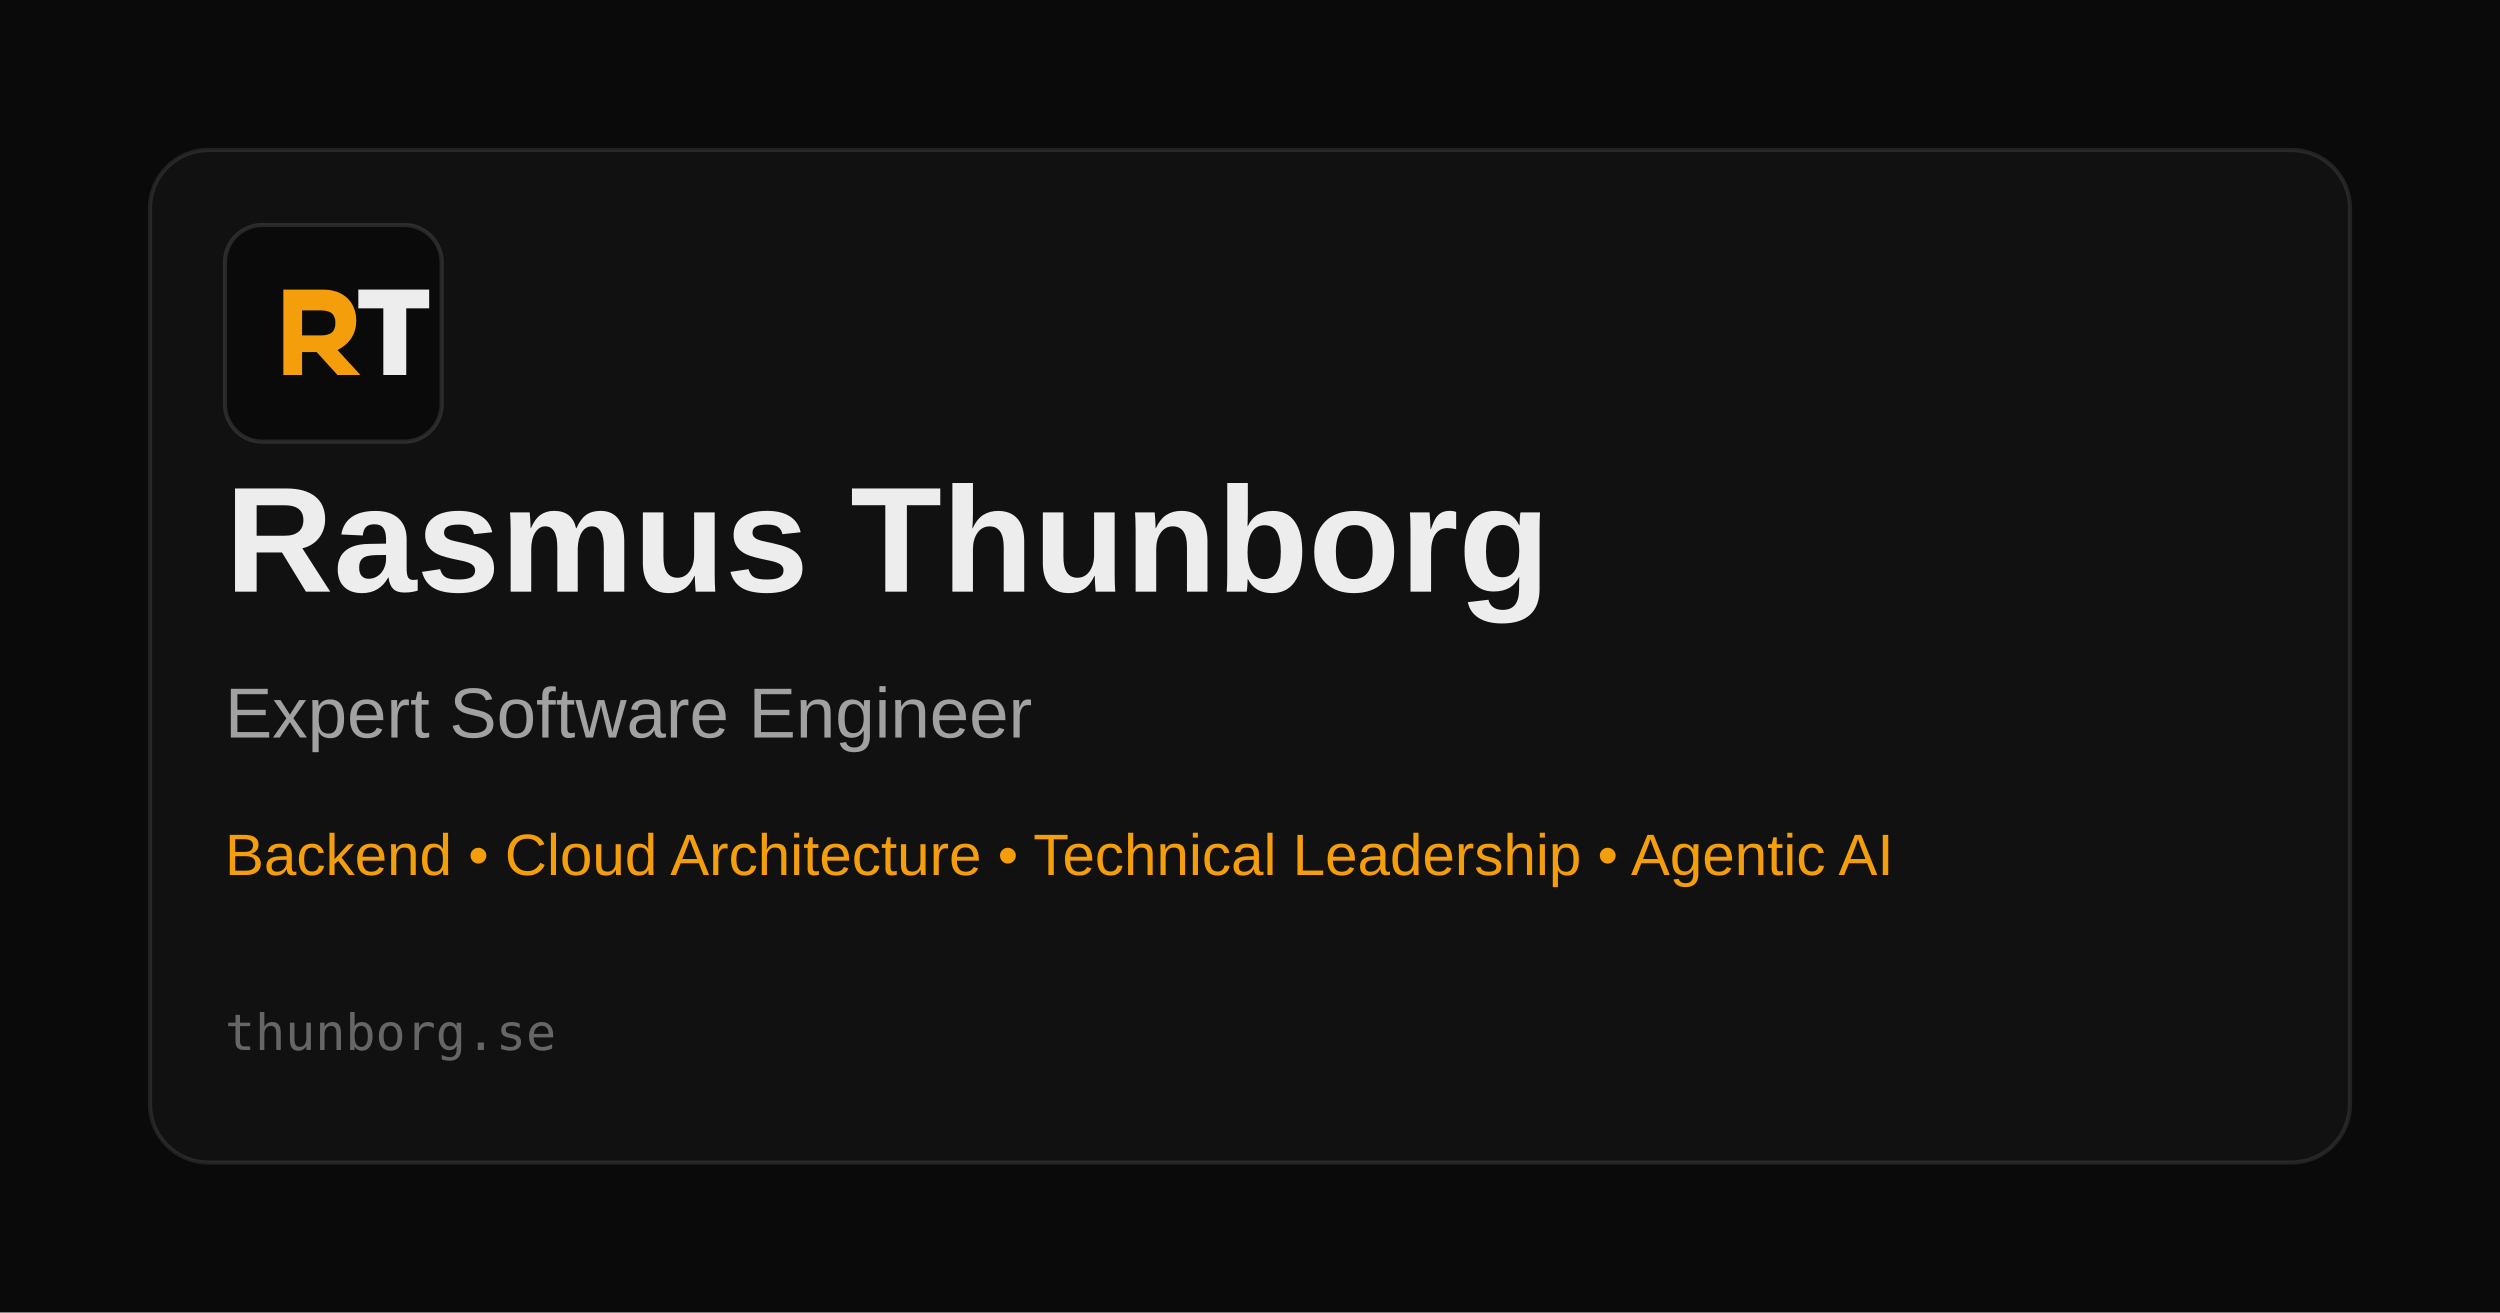
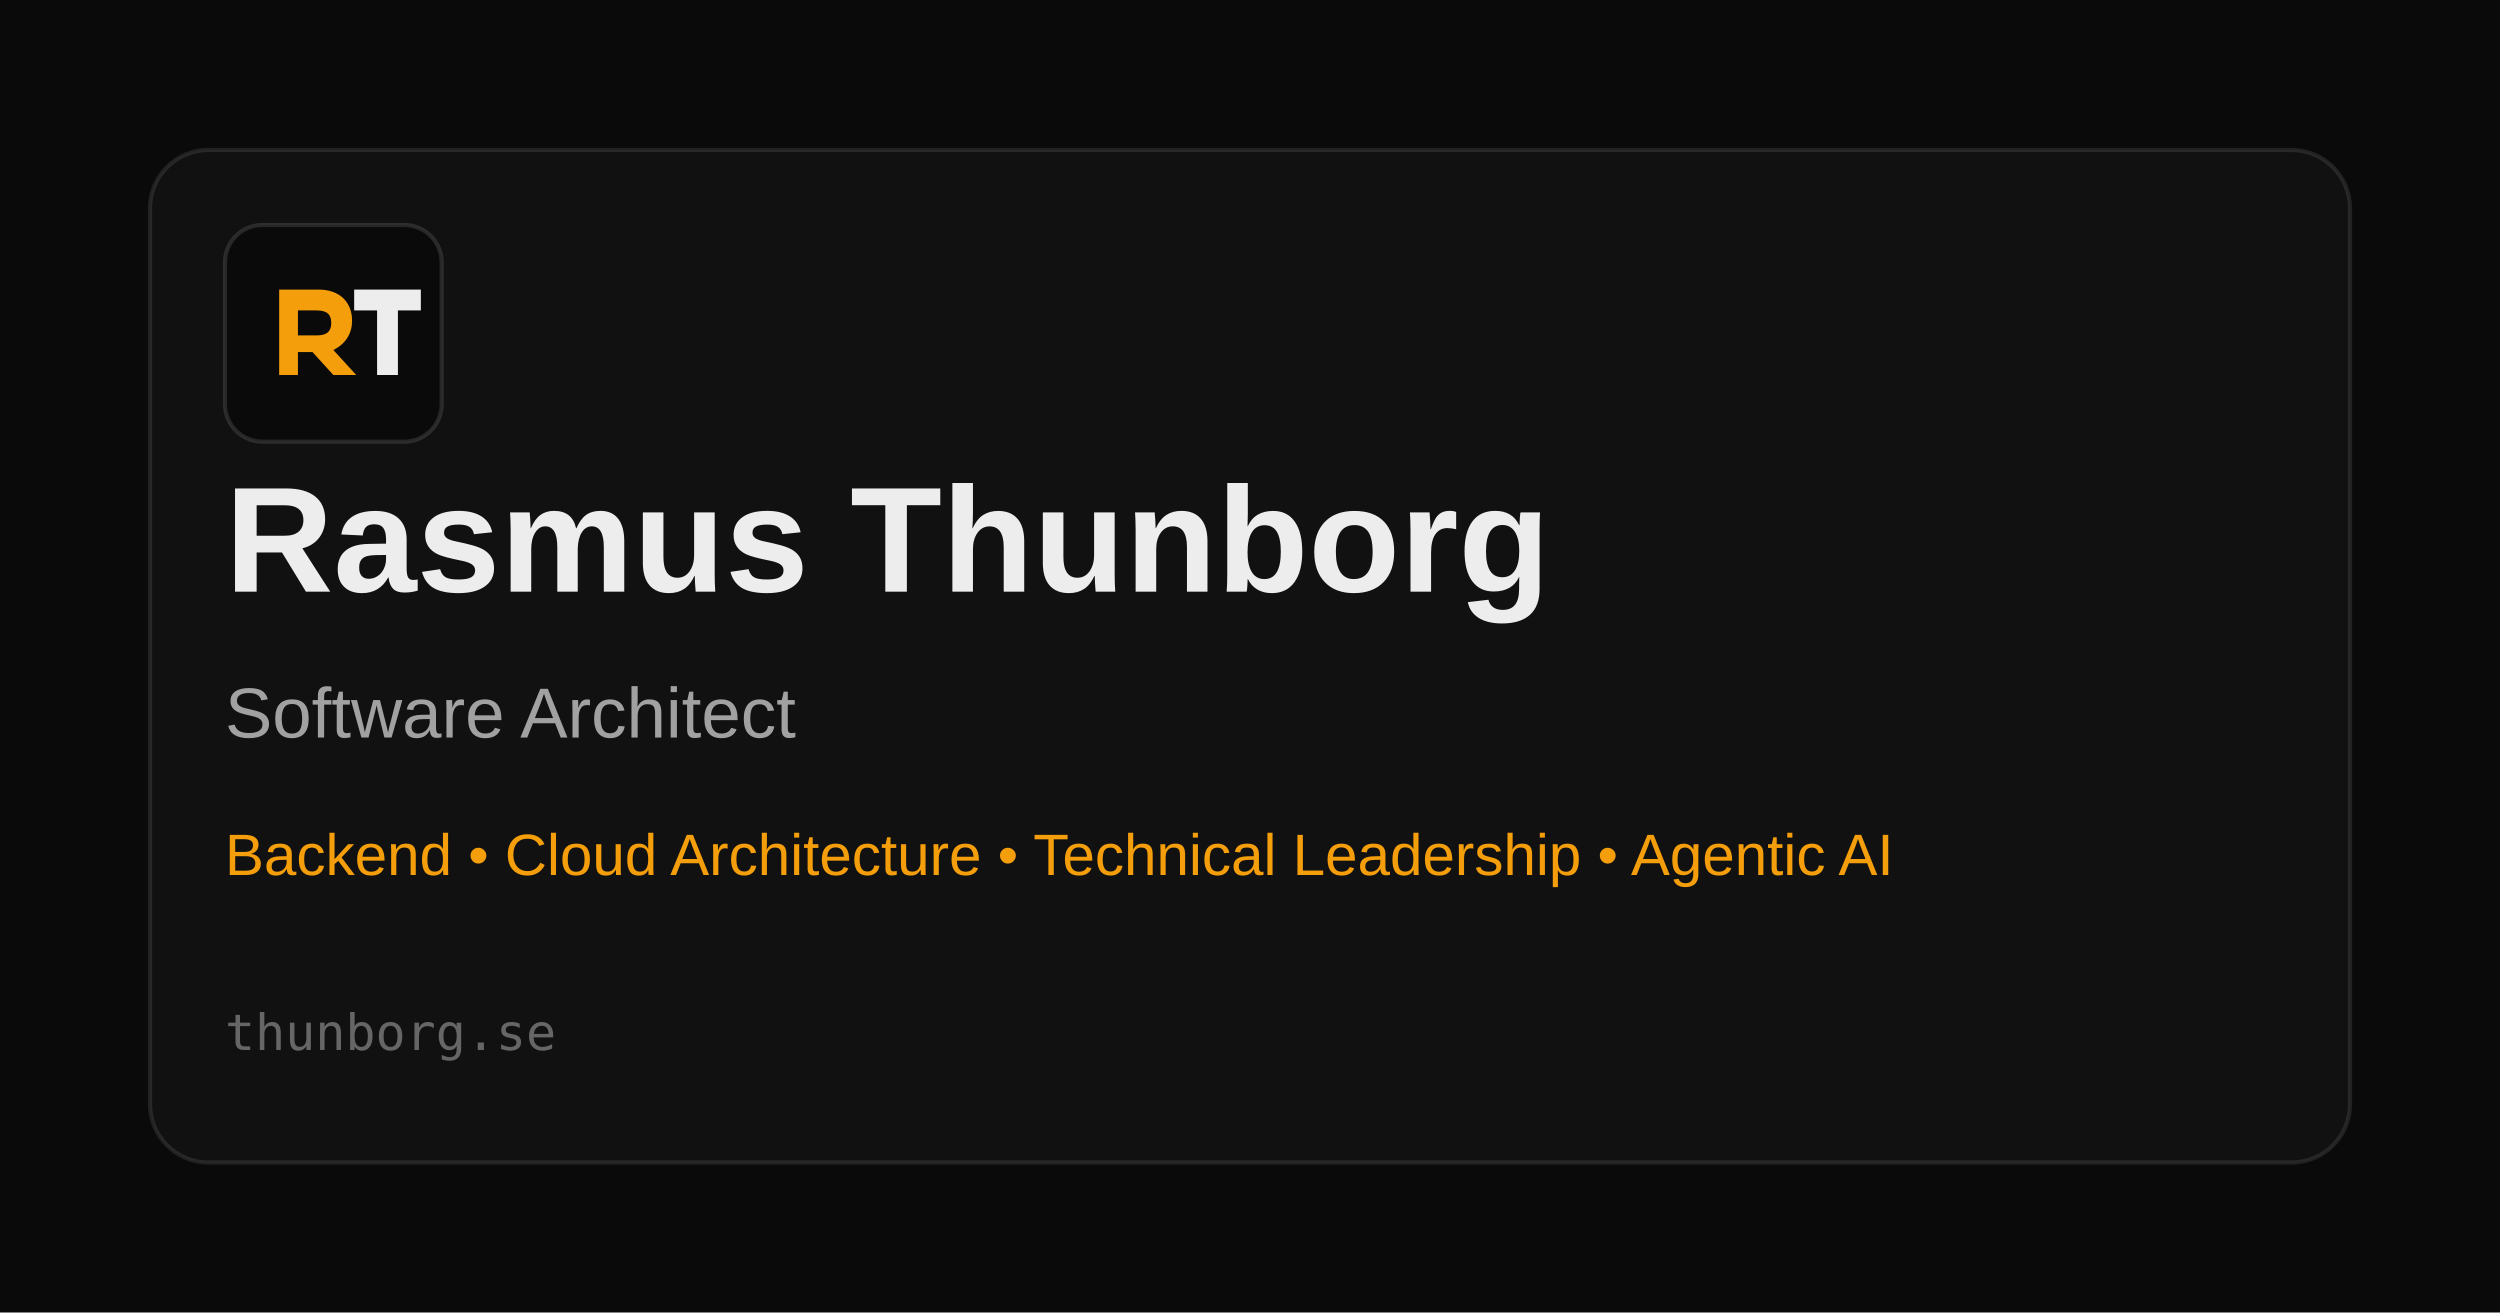
<svg xmlns="http://www.w3.org/2000/svg" viewBox="0 0 1200 630" role="img" aria-labelledby="title desc">
  <rect width="1200" height="630" fill="#0A0A0A" />
  <rect x="72" y="72" width="1056" height="486" rx="28" fill="#111111" stroke="rgba(255,255,255,0.1)" stroke-width="2" />
  <g transform="translate(108 108)">
    <rect width="104" height="104" rx="18" fill="#0A0A0A" stroke="rgba(255,255,255,0.12)" stroke-width="2" />
-     <path d="M28 72V31h19c10 0 16 6 16 15 0 6-3 11-9 14l11 12H54l-10-11h-7v11H28Zm9-19h9c5 0 7-2 7-6s-2-6-7-6h-9v12Z" fill="#F59E0B" />
-     <path d="M64 40v-9h34v9H87v32H76V40H64Z" fill="#EDEDED" />
+     <path d="M26 72V31h19c10 0 16 6 16 15 0 6-3 11-9 14l11 12H52l-10-11h-7v11H26Zm9-19h9c5 0 7-2 7-6s-2-6-7-6h-9v12Z" fill="#F59E0B" />
+     <path d="M62 41V31h32v10H83v31H73V41H62Z" fill="#EDEDED" />
  </g>
  <text x="108" y="284" fill="#EDEDED" font-family="Arial, Helvetica, sans-serif" font-size="72" font-weight="700">Rasmus Thunborg</text>
-   <text x="108" y="354" fill="#A1A1A1" font-family="Arial, Helvetica, sans-serif" font-size="34">Expert Software Engineer</text>
+   <text x="108" y="354" fill="#A1A1A1" font-family="Arial, Helvetica, sans-serif" font-size="34">Software Architect</text>
  <text x="108" y="420" fill="#F59E0B" font-family="Arial, Helvetica, sans-serif" font-size="28">Backend • Cloud Architecture • Technical Leadership • Agentic AI</text>
  <text x="108" y="504" fill="#666666" font-family="Consolas, Monaco, monospace" font-size="24">thunborg.se</text>
</svg>
